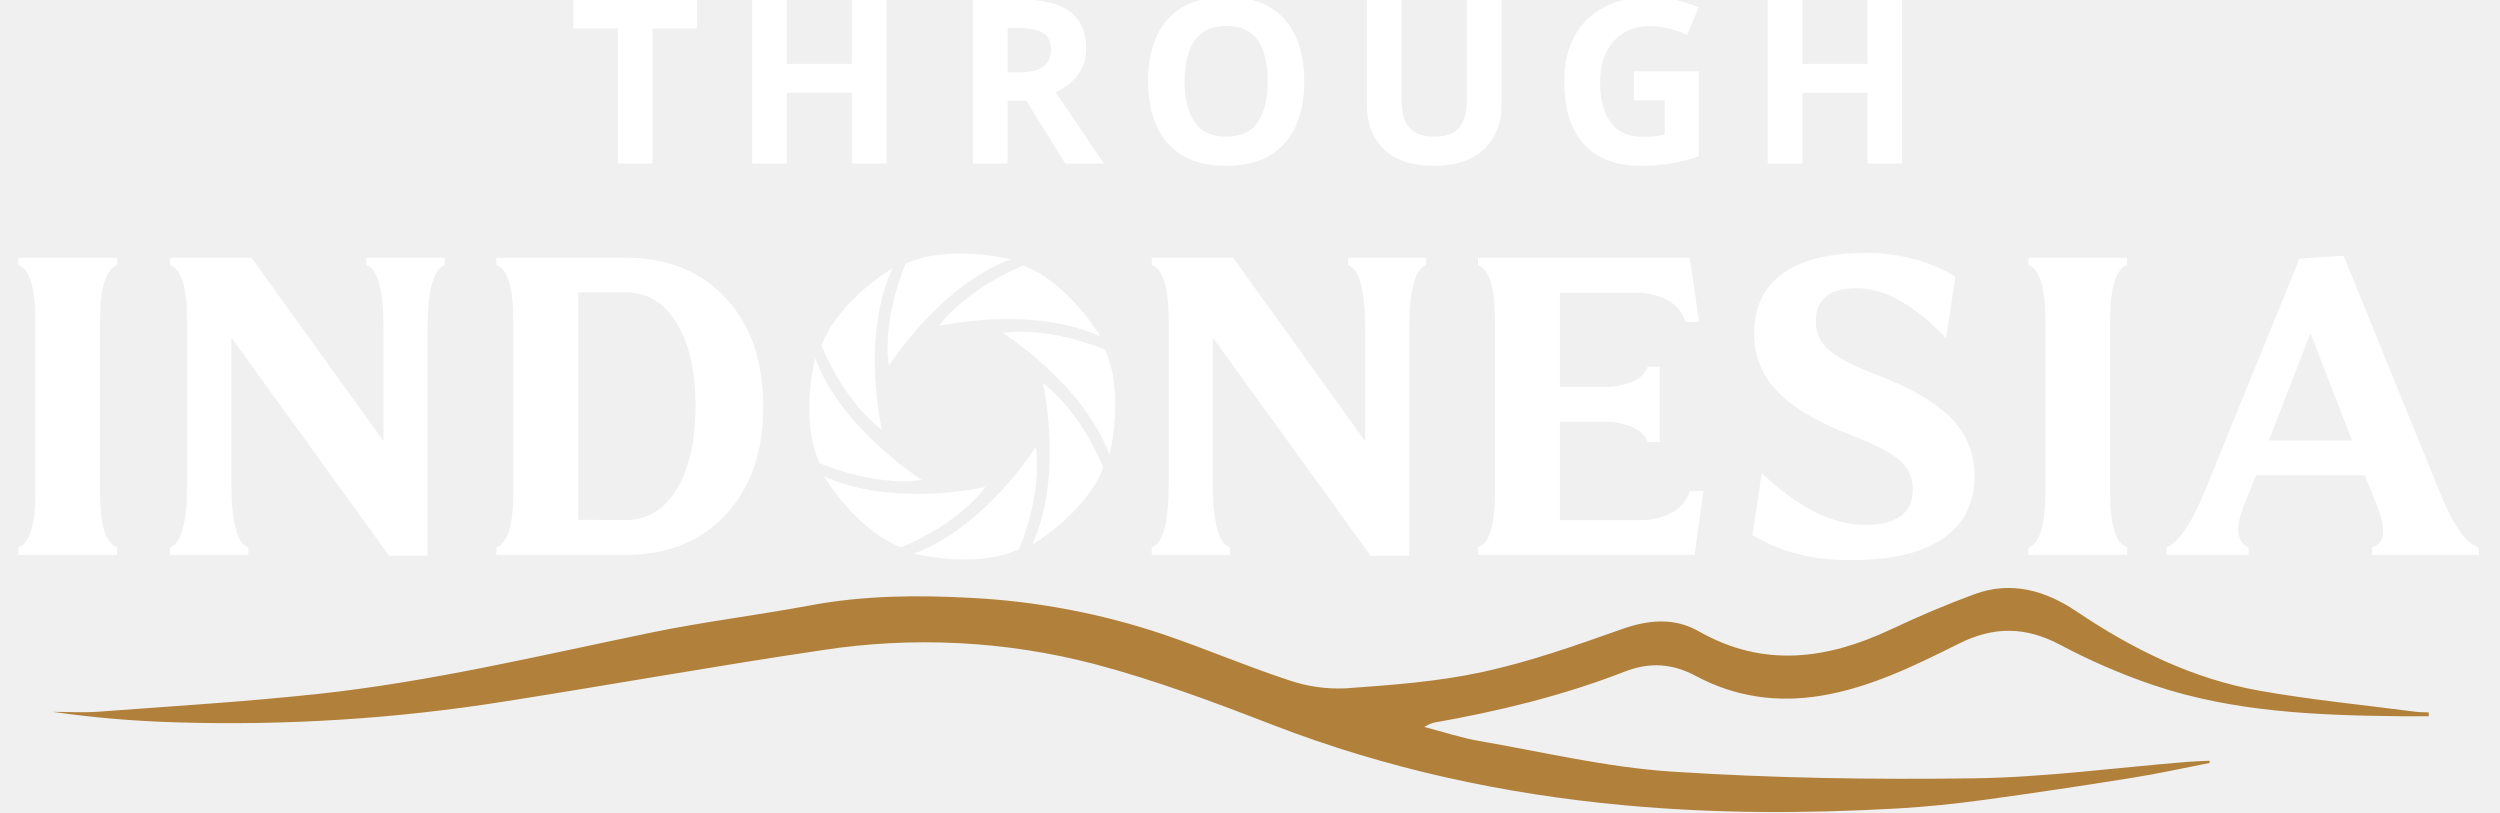
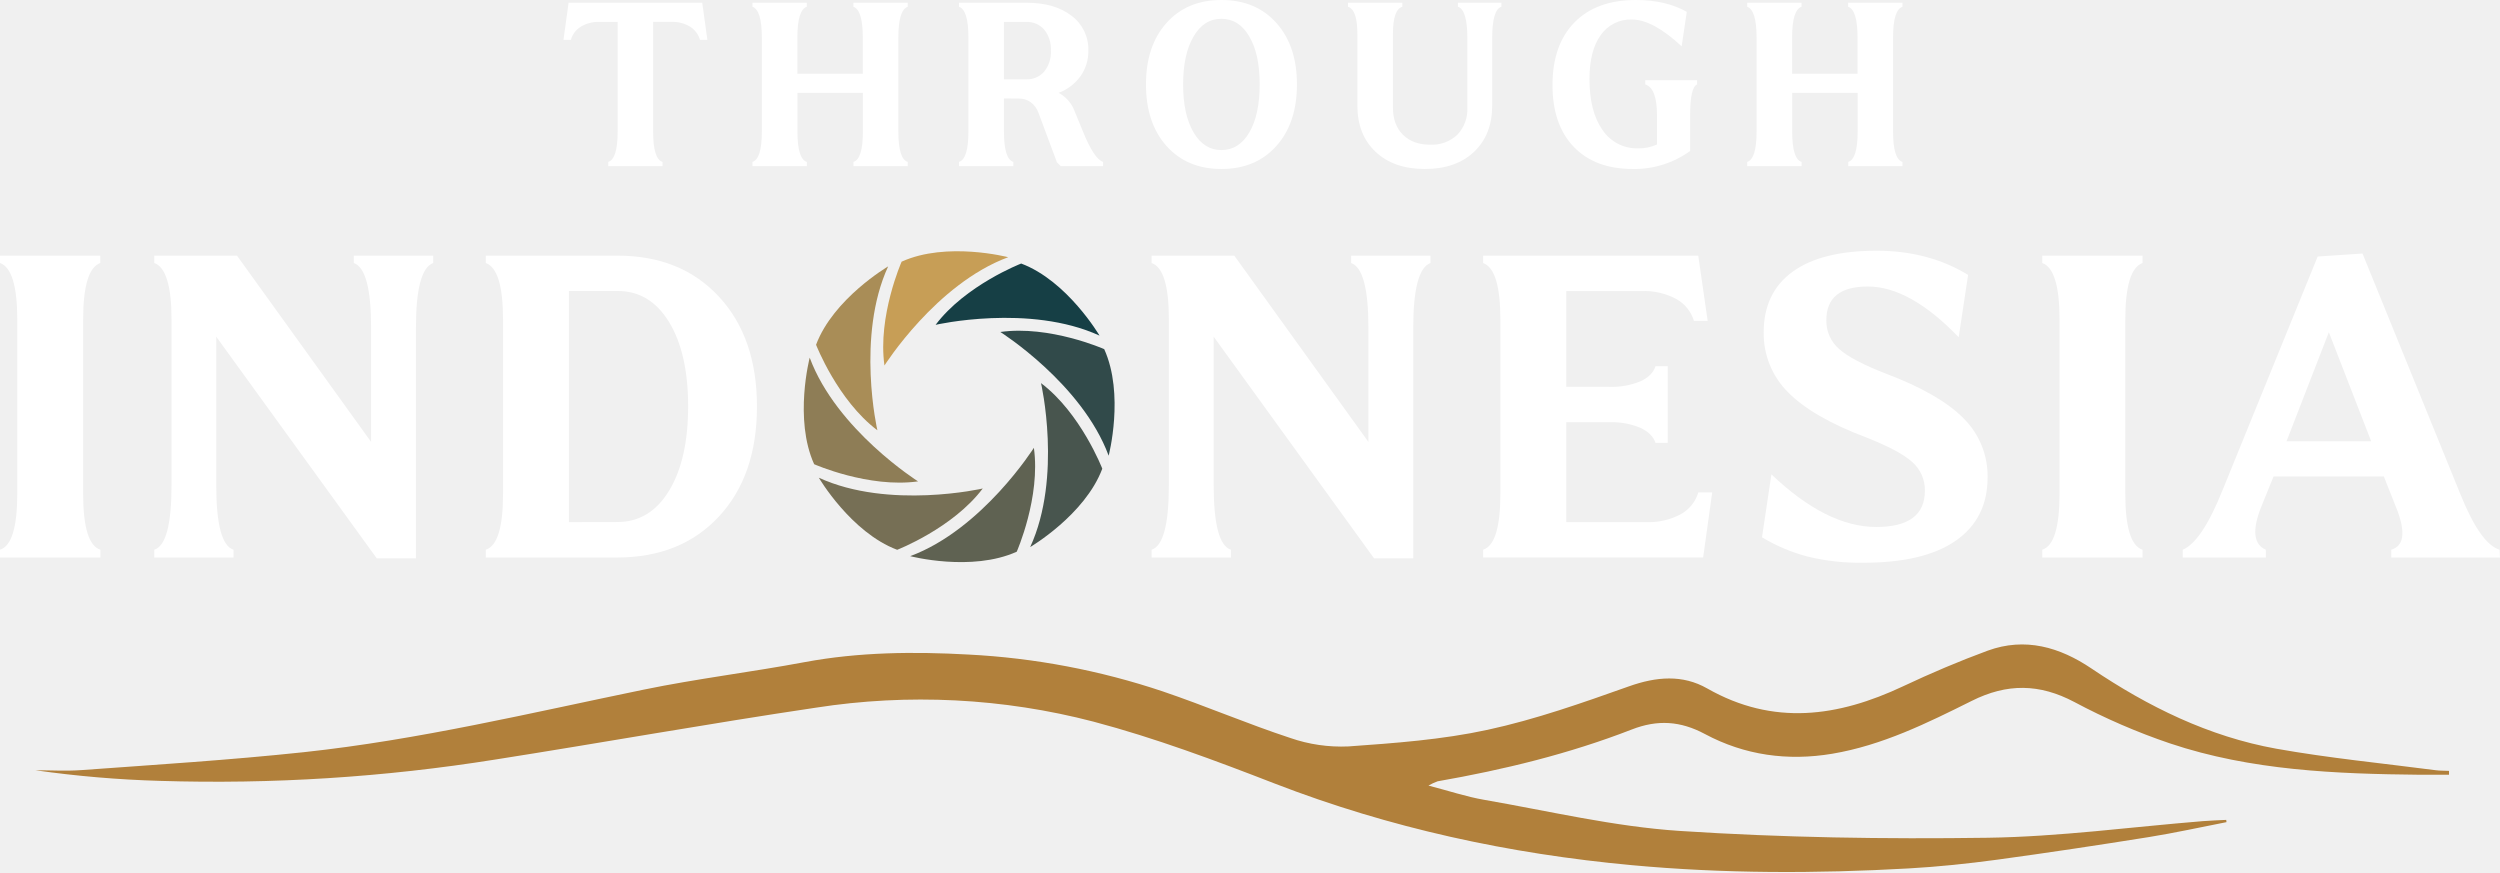
- <svg xmlns="http://www.w3.org/2000/svg" id="Layer_1" data-name="Layer 1" viewBox="0 0 810.45 263.24">
+ <svg xmlns="http://www.w3.org/2000/svg" id="Layer_1" data-name="Layer 1" viewBox="0 0 797.7 278.24">
  <defs>
-     <style>.cls-1{fill:#b1803b;}.cls-2{font-size:74.46px;font-family:AcciaPiano-Bold, Accia Piano;font-weight:700;letter-spacing:0.13em;}.cls-2,.cls-5{fill:#fff;}.cls-3{letter-spacing:0.12em;}.cls-4{letter-spacing:0.13em;}</style>
+     <style>.cls-1{fill:#b1803b;}.cls-2{fill:#fff;}.cls-3{fill:#163f45;}.cls-4{fill:#314a4a;}.cls-5{fill:#48554e;}.cls-6{fill:#5f6252;}.cls-7{fill:#766f55;}.cls-8{fill:#8e7d56;}.cls-9{fill:#a98d57;}.cls-10{fill:#c79e56;}</style>
  </defs>
-   <path class="cls-1" d="M716.34,247.33c-8.28,1.61-16.53,3.44-24.86,4.78-16.08,2.57-32.18,5-48.32,7.2-9.38,1.27-18.82,2.26-28.27,2.79-29.48,1.66-59,1.67-88.37-1.05-39.06-3.61-77.07-11.81-113.78-26-19-7.36-38.22-14.56-57.89-19.77a218.19,218.19,0,0,0-88.64-4.46C232,215.88,198,222,163.86,227.36a566.9,566.9,0,0,1-107,6.8,353.09,353.09,0,0,1-39.75-3.39c4.92,0,9.86.31,14.76-.05,23.69-1.77,47.43-3.2,71.05-5.74,36.55-3.93,72.29-12.51,108.24-19.92,17.05-3.52,34.4-5.61,51.52-8.81,17.34-3.24,34.85-3.38,52.26-2.42a232.55,232.55,0,0,1,62,11.76c13.68,4.63,27,10.36,40.69,14.86a50,50,0,0,0,18.56,2.7c14.87-1.06,29.89-2.15,44.4-5.3,15.33-3.32,30.28-8.61,45.1-13.87,8.73-3.1,17.09-3.83,25,.67,21.09,12,41.69,9.1,62.48-.69,8.83-4.16,17.84-8,27-11.37,11.94-4.35,23-1.13,33.1,5.69,18.1,12.19,37.44,21.72,59,25.6,16.81,3,33.88,4.64,50.84,6.86,1.4.18,2.83.14,4.25.21l0,1.24c-3,0-6.1,0-9.14,0-27-.28-54-1.33-79.88-10A203.74,203.74,0,0,1,667.8,209c-11.15-5.9-21.47-6-32.72-.37-14.23,7.09-28.56,14.18-44.51,16.87-14.26,2.4-28,.48-40.66-6.29-7.84-4.19-15.11-4.63-23.29-1.46-20,7.78-40.86,12.85-62,16.55a18.89,18.89,0,0,0-2.92,1.36c6.73,1.75,12.14,3.57,17.7,4.53,20.77,3.59,41.49,8.56,62.43,9.94,32.69,2.14,65.56,2.65,98.33,2.18,22.9-.33,45.76-3.45,68.64-5.3,2.48-.2,5-.27,7.45-.4C716.28,246.84,716.31,247.09,716.34,247.33Z" />
-   <text class="cls-2" transform="translate(184.36 53.01)">TH<tspan class="cls-3" x="124.34" y="0">R</tspan>
-     <tspan class="cls-4" x="183.5" y="0">OUGH</tspan>
-   </text>
-   <path class="cls-5" d="M32.44,104v55.55q0,16.13,5.51,17.87v2.48h-32v-2.48q5.5-1.75,5.51-17.87V104q0-16.12-5.51-18.07V83.57H38v2.35Q32.45,87.87,32.44,104Z" />
-   <path class="cls-5" d="M55.14,85.92V83.57H81.53L124.32,143V106.54q0-18.67-5.51-20.62V83.57h25.33v2.35q-5.52,2-5.51,20.76v73.48h-12.5L75,109.43v47.35q0,18.89,5.51,20.63v2.48H55.14v-2.48q5.51-1.75,5.51-20.63V104Q60.65,87.87,55.14,85.92Z" />
-   <path class="cls-5" d="M202.9,83.57q20.28,0,32.41,13.1t12.12,35.06q0,22-12.12,35.06t-32.41,13.1h-42v-2.48q5.51-1.75,5.51-17.87V104q0-16.12-5.51-18.07V83.57Zm0,85q10.41,0,16.49-10t6.08-26.9q0-16.92-6.08-26.9t-16.49-10H187.45v73.75Z" />
-   <path class="cls-5" d="M373.36,85.92V83.57h26.4L442.54,143V106.54q0-18.67-5.51-20.62V83.57h25.32v2.35q-5.5,2-5.5,20.76v73.48h-12.5l-51.18-70.73v47.35q0,18.89,5.51,20.63v2.48H373.36v-2.48q5.5-1.75,5.51-20.63V104Q378.87,87.87,373.36,85.92Z" />
-   <path class="cls-5" d="M505.67,168.61h25.46a21.81,21.81,0,0,0,11-2.49,11.74,11.74,0,0,0,5.68-7h4.43l-2.89,20.75H479.14v-2.48q5.5-1.75,5.51-17.87V104q0-16.12-5.51-18.07V83.57h68.65l3,20.82h-4.37a11.86,11.86,0,0,0-5.67-7,21.62,21.62,0,0,0-11-2.51H505.67v30.56h13.64a24.17,24.17,0,0,0,10-1.75,8.24,8.24,0,0,0,4.84-4.84h3.9v24.45h-3.9q-1-3-4.84-4.8a24,24,0,0,0-10-1.78H505.67Z" />
-   <path class="cls-5" d="M568.13,173.44l3-20.08q17.6,16.78,33.45,16.79,15.52,0,15.52-11.55a11.86,11.86,0,0,0-4.1-9.24q-4.1-3.66-14.71-7.82-17.05-6.45-24.85-14.38A26.35,26.35,0,0,1,568.67,108q0-12.56,9.2-19.27T604.74,82q16.51,0,29.15,7.72l-3,19.89q-15.58-16.2-29-16.19-13.23,0-13.23,10.74a11.79,11.79,0,0,0,4.13,9.24q4.13,3.66,14.88,7.83,17.05,6.44,24.75,14.23a25.92,25.92,0,0,1,7.69,18.88q0,13.17-10.21,20.22t-29.83,7a69.45,69.45,0,0,1-17.29-1.95A55,55,0,0,1,568.13,173.44Z" />
-   <path class="cls-5" d="M684.06,104v55.55q0,16.13,5.5,17.87v2.48h-32v-2.48q5.51-1.75,5.51-17.87V104q0-16.12-5.51-18.07V83.57h32v2.35Q684.06,87.87,684.06,104Z" />
-   <path class="cls-5" d="M728.91,179.89H702.38v-2.48q6.12-2.57,12.77-19.15l30.29-74.42,14.31-.94,31.16,76.64q6.45,16.05,12.56,17.87l.14,2.48H769v-2.48q5.91-1.75,2-12.36l-4.36-11H731.4l-4,9.87q-4.3,10.95,1.54,13.51ZM749,108l-13.5,34.8h27Z" />
+   <path class="cls-1" d="M710.43,262.33c-8.28,1.61-16.53,3.45-24.86,4.78-16.08,2.57-32.18,5-48.32,7.2-9.38,1.27-18.82,2.26-28.27,2.79-29.48,1.66-59,1.67-88.37-1.05-39.06-3.61-77.07-11.81-113.78-26-19-7.37-38.22-14.57-57.89-19.78a218.19,218.19,0,0,0-88.64-4.46C226.12,230.89,192.09,237,158,242.36a566.9,566.9,0,0,1-107,6.8,353.09,353.09,0,0,1-39.75-3.39c4.92,0,9.86.31,14.76-.05C49.65,244,73.39,242.52,97,240c36.55-3.93,72.29-12.51,108.24-19.92,17.05-3.52,34.4-5.61,51.52-8.81,17.34-3.23,34.85-3.38,52.25-2.42a232.54,232.54,0,0,1,62,11.76c13.68,4.64,27,10.36,40.69,14.86a49.74,49.74,0,0,0,18.56,2.7c14.87-1.06,29.89-2.15,44.4-5.3,15.33-3.32,30.28-8.61,45.1-13.87,8.73-3.1,17.09-3.83,25,.68,21.09,12,41.69,9.09,62.48-.7,8.83-4.16,17.84-8,27-11.37,11.94-4.35,23-1.13,33.1,5.69,18.1,12.2,37.44,21.72,59,25.6,16.81,3,33.88,4.65,50.84,6.86,1.4.18,2.83.14,4.25.21l0,1.24c-3.05,0-6.1,0-9.14,0-27-.28-54-1.33-79.88-10A203.74,203.74,0,0,1,661.89,224c-11.15-5.9-21.47-6-32.73-.37-14.22,7.09-28.55,14.18-44.5,16.87-14.26,2.4-28,.49-40.66-6.29-7.84-4.19-15.11-4.63-23.29-1.46-20,7.78-40.86,12.85-62,16.55a18.89,18.89,0,0,0-2.92,1.36c6.73,1.75,12.14,3.57,17.7,4.53,20.77,3.6,41.49,8.56,62.43,9.94,32.69,2.14,65.56,2.65,98.33,2.18,22.9-.33,45.76-3.45,68.64-5.3,2.48-.2,5-.27,7.45-.4C710.37,261.84,710.4,262.09,710.43,262.33Z" />
+   <path class="cls-2" d="M182.15,12.73h-2.36L181.43.87h42.64l1.64,11.86h-2.36a7.28,7.28,0,0,0-3.13-4.2,10.69,10.69,0,0,0-6-1.55h-5.82V42q0,8.73,3,9.67V53H194.08V51.66q3-.94,3-9.67V7h-5.82a10.69,10.69,0,0,0-6,1.55A7.28,7.28,0,0,0,182.15,12.73Z" />
+   <path class="cls-2" d="M240.09,2.15V.87h17.34V2.15q-3,1.05-3,9.78V23.52h20.87V11.93q0-8.73-3-9.78V.87h17.35V2.15q-3,1.05-3,9.78V42q0,8.73,3,9.67V53H272.33V51.66q3-.94,3-9.67V29.63H254.45V42q0,8.73,3,9.67V53H240.09V51.66q3-.94,3-9.67V11.93Q243.07,3.2,240.09,2.15Z" />
+   <path class="cls-2" d="M320.34,31.41V42q0,8.73,3,9.67V53H306V51.66q3-.94,3-9.67V11.93q0-8.73-3-9.78V.87h21.45q9.06,0,14.44,4.15a13.33,13.33,0,0,1,5.38,11.12,13.73,13.73,0,0,1-2.48,8.15,15.46,15.46,0,0,1-7,5.34,10.88,10.88,0,0,1,4.77,5.06l3,7.3q3.52,8.7,6.4,9.67V53H338.45l-1.2-1.2L331.36,36a7.17,7.17,0,0,0-2.44-3.35,6.16,6.16,0,0,0-3.74-1.2ZM327.43,7h-7.09V25.31h7.09a7.2,7.2,0,0,0,5.76-2.48,9.89,9.89,0,0,0,2.13-6.69,9.91,9.91,0,0,0-2.13-6.69A7.22,7.22,0,0,0,327.43,7Z" />
+   <path class="cls-2" d="M372.2,46.57q-6.54-7.34-6.54-19.63T372.2,7.33Q378.74,0,389.73,0t17.54,7.33q6.56,7.32,6.56,19.61t-6.56,19.63q-6.57,7.35-17.54,7.35T372.2,46.57Zm8.62-34.88q-3.31,5.66-3.31,15.25t3.31,15.27q3.3,5.67,8.91,5.67t8.92-5.65q3.28-5.65,3.29-15.29t-3.29-15.25Q395.37,6,389.73,6T380.82,11.69Z" />
+   <path class="cls-2" d="M476.13,12.22V33.67q0,9.3-5.8,14.78t-15.69,5.47q-9.9,0-15.71-5.47t-5.82-14.78V10.8q0-7.71-3-8.65V.87h17.35V2.15q-3,.94-3,8.58V34.32c0,3.66,1.05,6.55,3.18,8.67s5,3.18,8.67,3.18A11.79,11.79,0,0,0,465,43a11.69,11.69,0,0,0,3.2-8.67V12.14q0-9-3-10V.87h13.86V2.15Q476.13,3.1,476.13,12.22Z" />
+   <path class="cls-2" d="M528.71,46.1V36.69q0-8.55-3.74-9.75V25.6h16.54v1.34q-2.22.94-2.22,9.75V48.17A30.27,30.27,0,0,1,521,53.92q-12.07,0-18.85-7.07t-6.78-19.69q0-12.84,7-20T522,0q9.53,0,16.22,3.78l-1.64,11q-9.2-8.55-15.85-8.55a11.61,11.61,0,0,0-10,5c-2.37,3.3-3.56,8-3.56,14q0,10.33,4.14,16.22a13.23,13.23,0,0,0,11.42,5.89A13.85,13.85,0,0,0,528.71,46.1Z" />
+   <path class="cls-2" d="M557.49,2.15V.87h17.34V2.15q-3,1.05-3,9.78V23.52h20.87V11.93q0-8.73-3-9.78V.87h17.34V2.15q-3,1.05-3,9.78V42q0,8.73,3,9.67V53H589.74V51.66q3-.94,3-9.67V29.63H571.85V42q0,8.73,3,9.67V53H557.49V51.66q3-.94,3-9.67V11.93Q560.47,3.2,557.49,2.15Z" />
+   <path class="cls-2" d="M26.53,102v55.55q0,16.11,5.51,17.86v2.49H0V175.4q5.51-1.74,5.51-17.86V102Q5.51,85.87,0,83.92V81.57H32v2.35Q26.54,85.87,26.53,102Z" />
+   <path class="cls-2" d="M49.23,83.92V81.57H75.62L118.41,141V104.54q0-18.67-5.51-20.62V81.57h25.33v2.35q-5.52,2-5.51,20.76v73.48h-12.5L69,107.43v47.35q0,18.89,5.51,20.62v2.49H49.23V175.4q5.51-1.74,5.5-20.62V102Q54.73,85.87,49.23,83.92Z" />
+   <path class="cls-2" d="M197,81.57q20.28,0,32.41,13.1t12.12,35.06q0,22-12.12,35.06T197,177.89H155V175.4q5.51-1.74,5.51-17.86V102q0-16.12-5.51-18.07V81.57Zm0,85q10.41,0,16.49-10t6.08-26.9q0-16.93-6.08-26.9T197,92.85H181.54V166.6Z" />
+   <path class="cls-2" d="M367.45,83.92V81.57h26.39L436.63,141V104.54q0-18.67-5.51-20.62V81.57h25.32v2.35q-5.51,2-5.5,20.76v73.48h-12.5l-51.18-70.73v47.35q0,18.89,5.51,20.62v2.49H367.45V175.4q5.51-1.74,5.51-20.62V102Q373,85.87,367.45,83.92Z" />
+   <path class="cls-2" d="M499.76,166.6h25.46a21.81,21.81,0,0,0,11-2.48,11.76,11.76,0,0,0,5.68-7h4.43l-2.89,20.76H473.23V175.4q5.5-1.74,5.51-17.86V102q0-16.12-5.51-18.07V81.57h68.65l3,20.82h-4.37a11.89,11.89,0,0,0-5.67-7,21.61,21.61,0,0,0-11-2.52H499.76v30.56H513.4a24.38,24.38,0,0,0,10-1.74q3.84-1.76,4.84-4.84h3.9v24.45h-3.9q-1-3-4.84-4.8a23.85,23.85,0,0,0-10-1.78H499.76Z" />
+   <path class="cls-2" d="M562.22,171.44l3-20.08q17.6,16.78,33.45,16.79,15.52,0,15.52-11.55a11.86,11.86,0,0,0-4.1-9.24q-4.1-3.66-14.71-7.82-17.05-6.45-24.85-14.38A26.36,26.36,0,0,1,562.76,106q0-12.56,9.2-19.28T598.83,80q16.51,0,29.15,7.72l-3,19.88q-15.59-16.19-29-16.18-13.23,0-13.23,10.74a11.79,11.79,0,0,0,4.13,9.24q4.13,3.66,14.87,7.82,17.07,6.45,24.76,14.24a25.92,25.92,0,0,1,7.69,18.88q0,13.15-10.21,20.22t-29.83,7a69.45,69.45,0,0,1-17.29-1.95A55,55,0,0,1,562.22,171.44Z" />
+   <path class="cls-2" d="M678.14,102v55.55q0,16.11,5.51,17.86v2.49h-32V175.4q5.5-1.74,5.51-17.86V102q0-16.12-5.51-18.07V81.57h32v2.35Q678.15,85.87,678.14,102Z" />
+   <path class="cls-2" d="M723,177.89H696.47V175.4q6.12-2.55,12.76-19.14l30.3-74.42,14.3-.94L785,157.54q6.45,16.05,12.56,17.86l.14,2.49H763V175.4q5.91-1.74,2-12.36l-4.36-11h-35.2l-4,9.87q-4.31,10.95,1.54,13.5ZM743.09,106l-13.5,34.79h27Z" />
  <g id="_Radial_Repeat_" data-name="&lt;Radial Repeat&gt;">
-     <path class="cls-5" d="M356.75,109.1s-10.23-17.46-25-23c0,0-17.75,6.87-27.31,19.56C304.4,105.63,334.39,98.83,356.75,109.1Z" />
+     <path class="cls-3" d="M350.84,107.09s-10.24-17.45-25-23c0,0-17.75,6.87-27.31,19.56C298.49,103.63,328.48,96.83,350.84,107.09Z" />
  </g>
  <g id="_Radial_Repeat_2" data-name="&lt;Radial Repeat&gt;">
-     <path class="cls-5" d="M359.66,147.4s5.11-19.58-1.42-34c0,0-17.41-7.69-33.14-5.47C325.1,107.94,351.11,124.33,359.66,147.4Z" />
+     <path class="cls-4" d="M353.75,145.4s5.1-19.58-1.42-34c0,0-17.41-7.69-33.14-5.47C319.19,105.94,345.2,122.33,353.75,145.4Z" />
  </g>
  <g id="_Radial_Repeat_3" data-name="&lt;Radial Repeat&gt;">
-     <path class="cls-5" d="M334.64,176.55s17.45-10.24,23-25c0,0-6.87-17.75-19.56-27.31C338.1,124.2,344.9,154.18,334.64,176.55Z" />
+     <path class="cls-5" d="M328.72,174.55s17.46-10.24,23-25c0,0-6.87-17.75-19.56-27.31C332.19,122.2,339,152.18,328.72,174.55Z" />
  </g>
  <g id="_Radial_Repeat_4" data-name="&lt;Radial Repeat&gt;">
-     <path class="cls-5" d="M296.33,179.46s19.58,5.1,34-1.42c0,0,7.69-17.41,5.47-33.15C335.79,144.89,319.4,170.9,296.33,179.46Z" />
+     <path class="cls-6" d="M290.42,177.46s19.57,5.1,34-1.42c0,0,7.68-17.42,5.47-33.15C329.88,142.89,313.49,168.9,290.42,177.46Z" />
  </g>
  <g id="_Radial_Repeat_5" data-name="&lt;Radial Repeat&gt;">
-     <path class="cls-5" d="M267.18,154.43s10.24,17.45,25,23c0,0,17.75-6.88,27.31-19.57C319.53,157.89,289.55,164.7,267.18,154.43Z" />
+     <path class="cls-7" d="M261.27,152.43s10.24,17.45,25,23c0,0,17.75-6.88,27.31-19.57C313.62,155.89,283.64,162.7,261.27,152.43Z" />
  </g>
  <g id="_Radial_Repeat_6" data-name="&lt;Radial Repeat&gt;">
-     <path class="cls-5" d="M264.27,116.13s-5.1,19.57,1.42,34c0,0,17.41,7.69,33.15,5.48C298.84,155.59,272.83,139.2,264.27,116.13Z" />
+     <path class="cls-8" d="M258.36,114.12s-5.1,19.58,1.42,34c0,0,17.41,7.69,33.15,5.48C292.93,153.59,266.92,137.2,258.36,114.12Z" />
  </g>
  <g id="_Radial_Repeat_7" data-name="&lt;Radial Repeat&gt;">
-     <path class="cls-5" d="M289.3,87s-17.45,10.24-23,25c0,0,6.88,17.75,19.57,27.31C285.84,139.33,279,109.35,289.3,87Z" />
+     <path class="cls-9" d="M283.39,85s-17.45,10.23-23,25c0,0,6.88,17.75,19.57,27.3C279.93,137.32,273.12,107.34,283.39,85Z" />
  </g>
  <g id="_Radial_Repeat_8" data-name="&lt;Radial Repeat&gt;">
-     <path class="cls-5" d="M327.6,84.07s-19.57-5.1-34,1.42c0,0-7.69,17.41-5.48,33.14C288.14,118.63,304.53,92.62,327.6,84.07Z" />
+     <path class="cls-10" d="M321.69,82.07s-19.57-5.11-34,1.42c0,0-7.69,17.41-5.48,33.14C282.23,116.63,298.62,90.62,321.69,82.07Z" />
  </g>
</svg>
